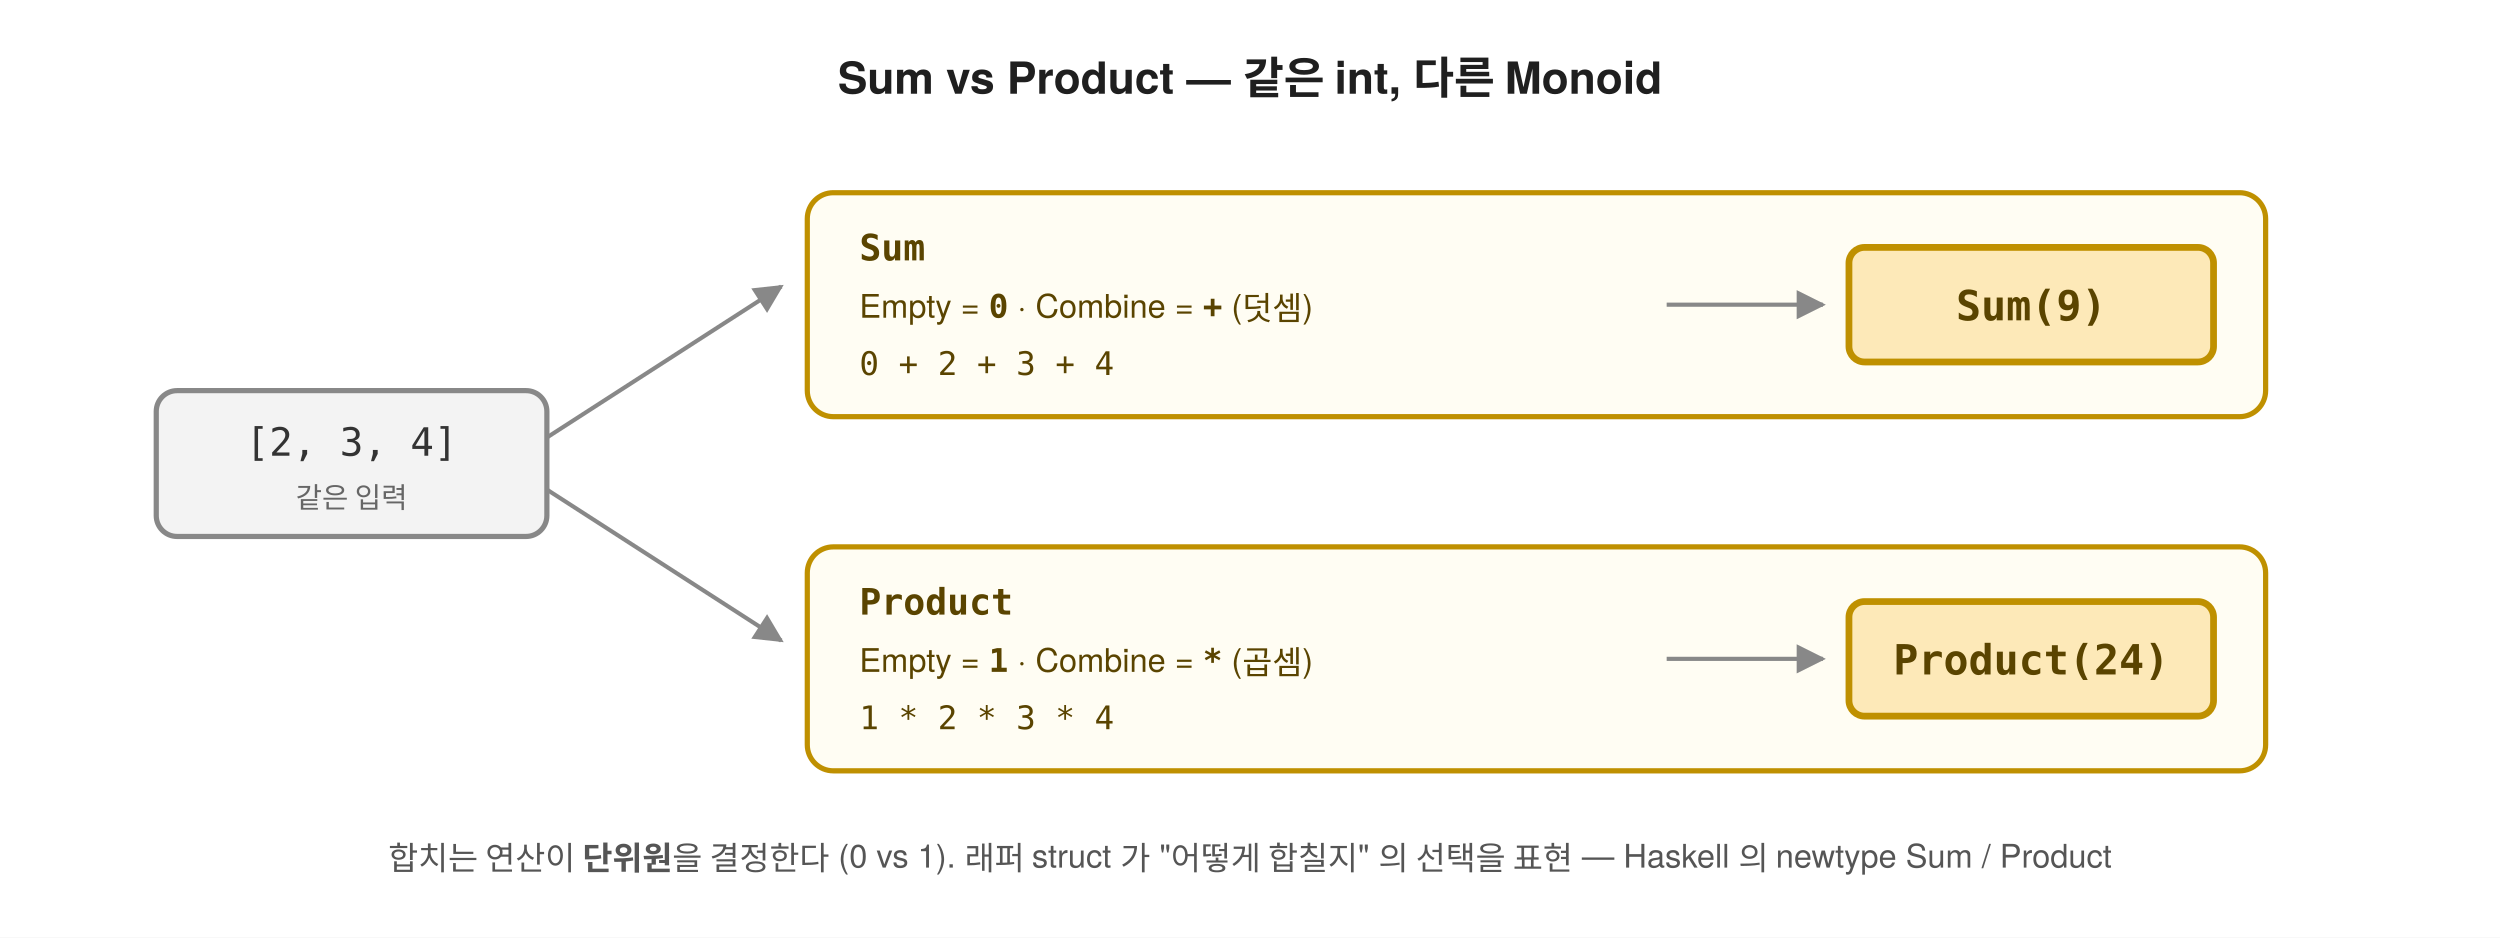
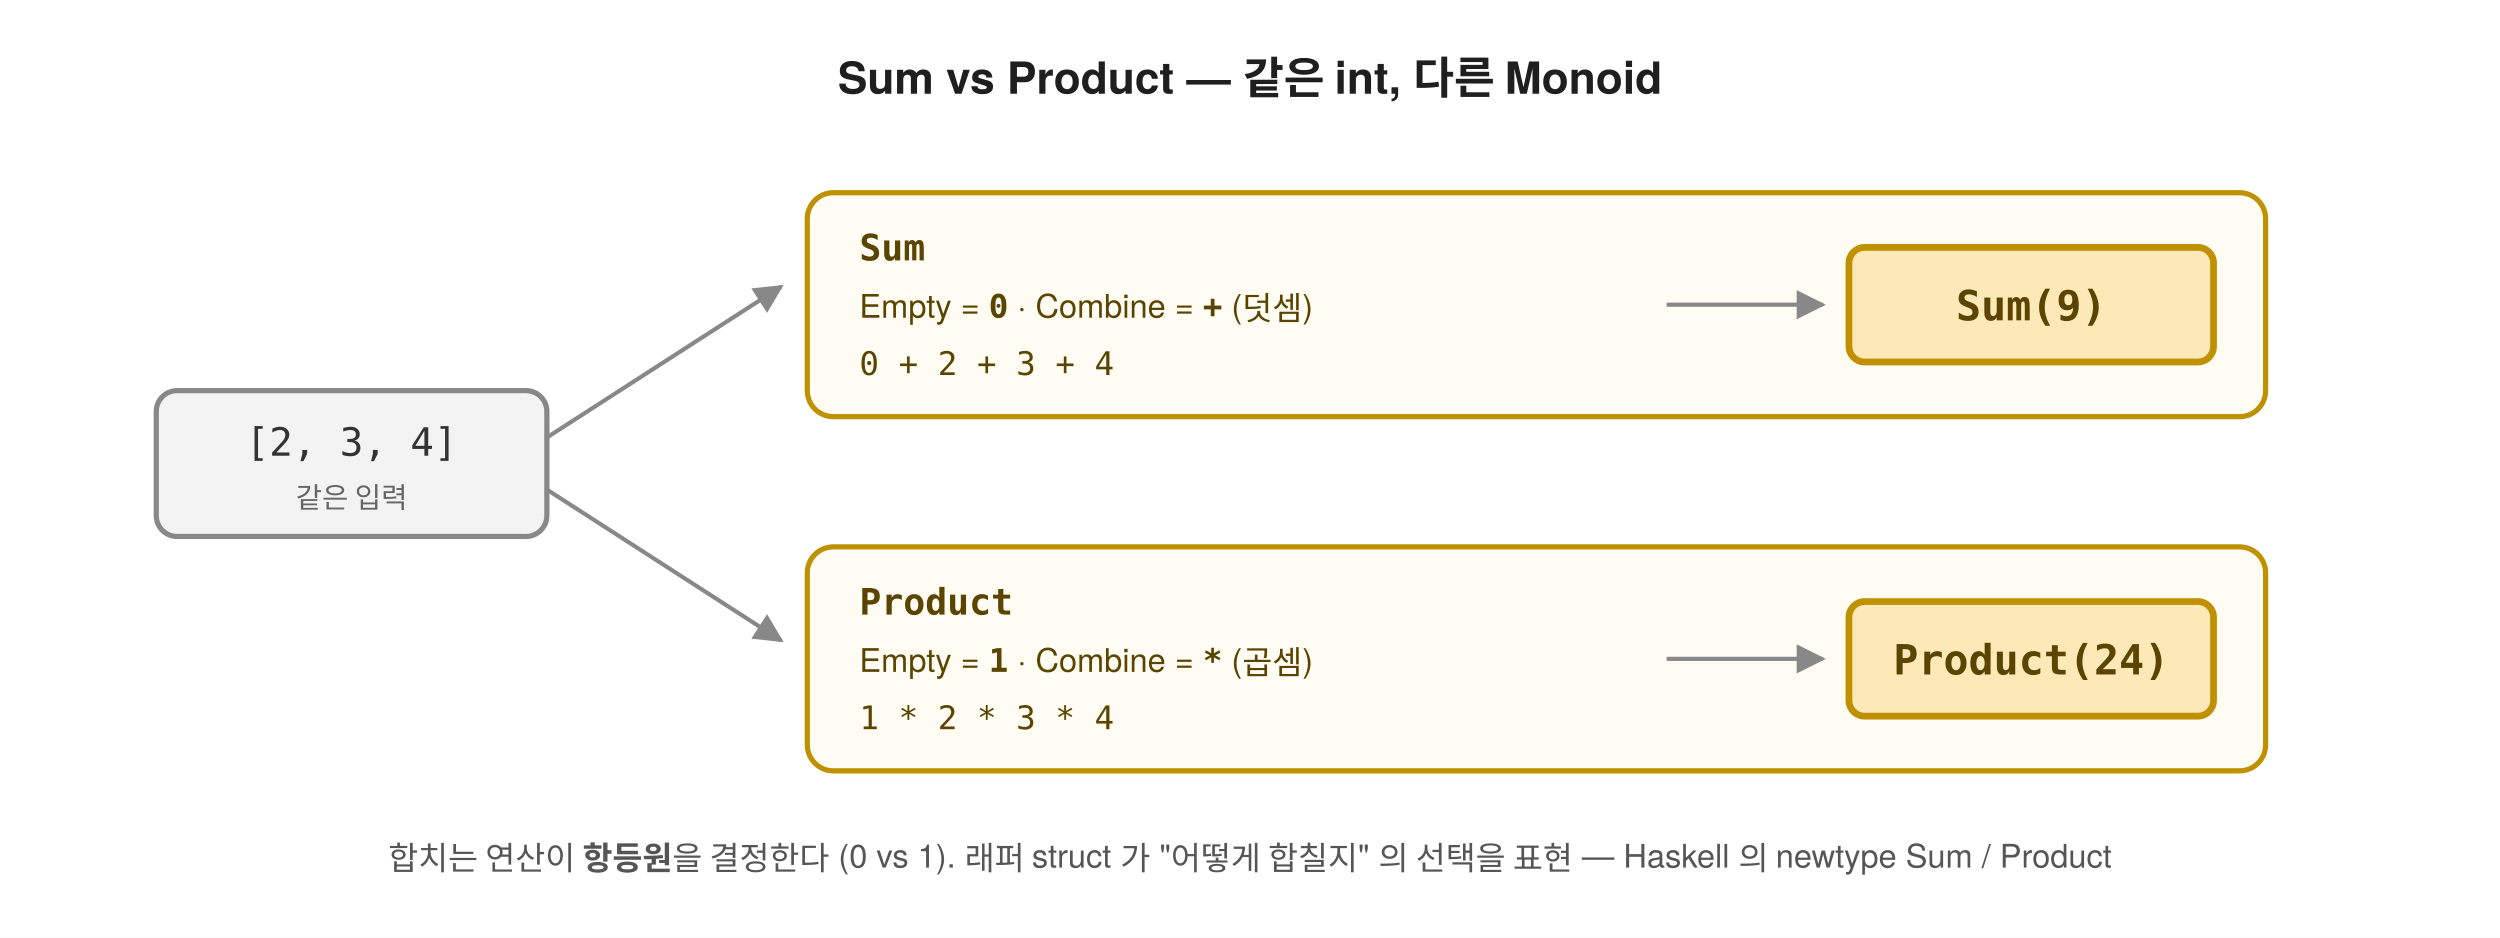
<svg xmlns="http://www.w3.org/2000/svg" viewBox="0 0 960 360" font-family="'Helvetica Neue', 'Noto Sans KR', sans-serif">
  <defs>
    <marker id="ar4" viewBox="0 0 10 10" refX="9" refY="5" markerWidth="7" markerHeight="7" orient="auto-start-reverse">
      <path d="M0,0 L10,5 L0,10 z" fill="#888" />
    </marker>
  </defs>
  <rect width="960" height="360" fill="#ffffff" />
  <text x="480" y="36" font-size="17" fill="#1f1f1f" text-anchor="middle" font-weight="bold">Sum vs Product — 같은 int, 다른 Monoid</text>
  <rect x="60" y="150" width="150" height="56" fill="#f3f3f3" stroke="#888" stroke-width="2" rx="8" />
  <text x="135" y="175" font-size="15" fill="#333" text-anchor="middle" font-family="'Consolas', monospace">[2, 3, 4]</text>
  <text x="135" y="195" font-size="11" fill="#666" text-anchor="middle">같은 입력</text>
  <line x1="210" y1="168" x2="300" y2="110" stroke="#888" stroke-width="1.6" marker-end="url(#ar4)" />
  <line x1="210" y1="188" x2="300" y2="246" stroke="#888" stroke-width="1.6" marker-end="url(#ar4)" />
  <rect x="310" y="74" width="560" height="86" fill="#fffdf3" stroke="#bf9000" stroke-width="2" rx="10" />
  <text x="330" y="100" font-size="14" fill="#5a4400" font-weight="bold" font-family="'Consolas', monospace">Sum</text>
  <text x="330" y="122" font-size="12.5" fill="#5a4400">Empty = <tspan font-family="'Consolas', monospace" font-weight="bold">0</tspan>  ·  Combine = <tspan font-family="'Consolas', monospace" font-weight="bold">+</tspan> (덧셈)</text>
  <text x="330" y="144" font-size="12.5" fill="#5a4400" font-family="'Consolas', monospace">0 + 2 + 3 + 4</text>
  <line x1="640" y1="117" x2="700" y2="117" stroke="#888" stroke-width="1.6" marker-end="url(#ar4)" />
  <rect x="710" y="95" width="140" height="44" fill="#fde9b8" stroke="#bf9000" stroke-width="2.6" rx="6" />
  <text x="780" y="123" font-size="16" fill="#5a4400" text-anchor="middle" font-weight="bold" font-family="'Consolas', monospace">Sum(9)</text>
  <rect x="310" y="210" width="560" height="86" fill="#fffdf3" stroke="#bf9000" stroke-width="2" rx="10" />
  <text x="330" y="236" font-size="14" fill="#5a4400" font-weight="bold" font-family="'Consolas', monospace">Product</text>
  <text x="330" y="258" font-size="12.5" fill="#5a4400">Empty = <tspan font-family="'Consolas', monospace" font-weight="bold">1</tspan>  ·  Combine = <tspan font-family="'Consolas', monospace" font-weight="bold">*</tspan> (곱셈)</text>
  <text x="330" y="280" font-size="12.5" fill="#5a4400" font-family="'Consolas', monospace">1 * 2 * 3 * 4</text>
  <line x1="640" y1="253" x2="700" y2="253" stroke="#888" stroke-width="1.6" marker-end="url(#ar4)" />
  <rect x="710" y="231" width="140" height="44" fill="#fde9b8" stroke="#bf9000" stroke-width="2.6" rx="6" />
  <text x="780" y="259" font-size="16" fill="#5a4400" text-anchor="middle" font-weight="bold" font-family="'Consolas', monospace">Product(24)</text>
-   <text x="480" y="334" font-size="12.5" fill="#555" text-anchor="middle">합치는 연산이 <tspan font-weight="bold">단위원</tspan>을 결정한다 (0 vs 1). 래퍼 struct 가 "어떻게 합칠지" 의 선택을 표현 — Haskell 의 newtype Sum / Product</text>
+   <text x="480" y="334" font-size="12.5" fill="#555" text-anchor="middle">합치는 연산이 <tspan font-weight="bold">항등원</tspan>을 결정한다 (0 vs 1). 래퍼 struct 가 "어떻게 합칠지" 의 선택을 표현 — Haskell 의 newtype Sum / Product</text>
</svg>
